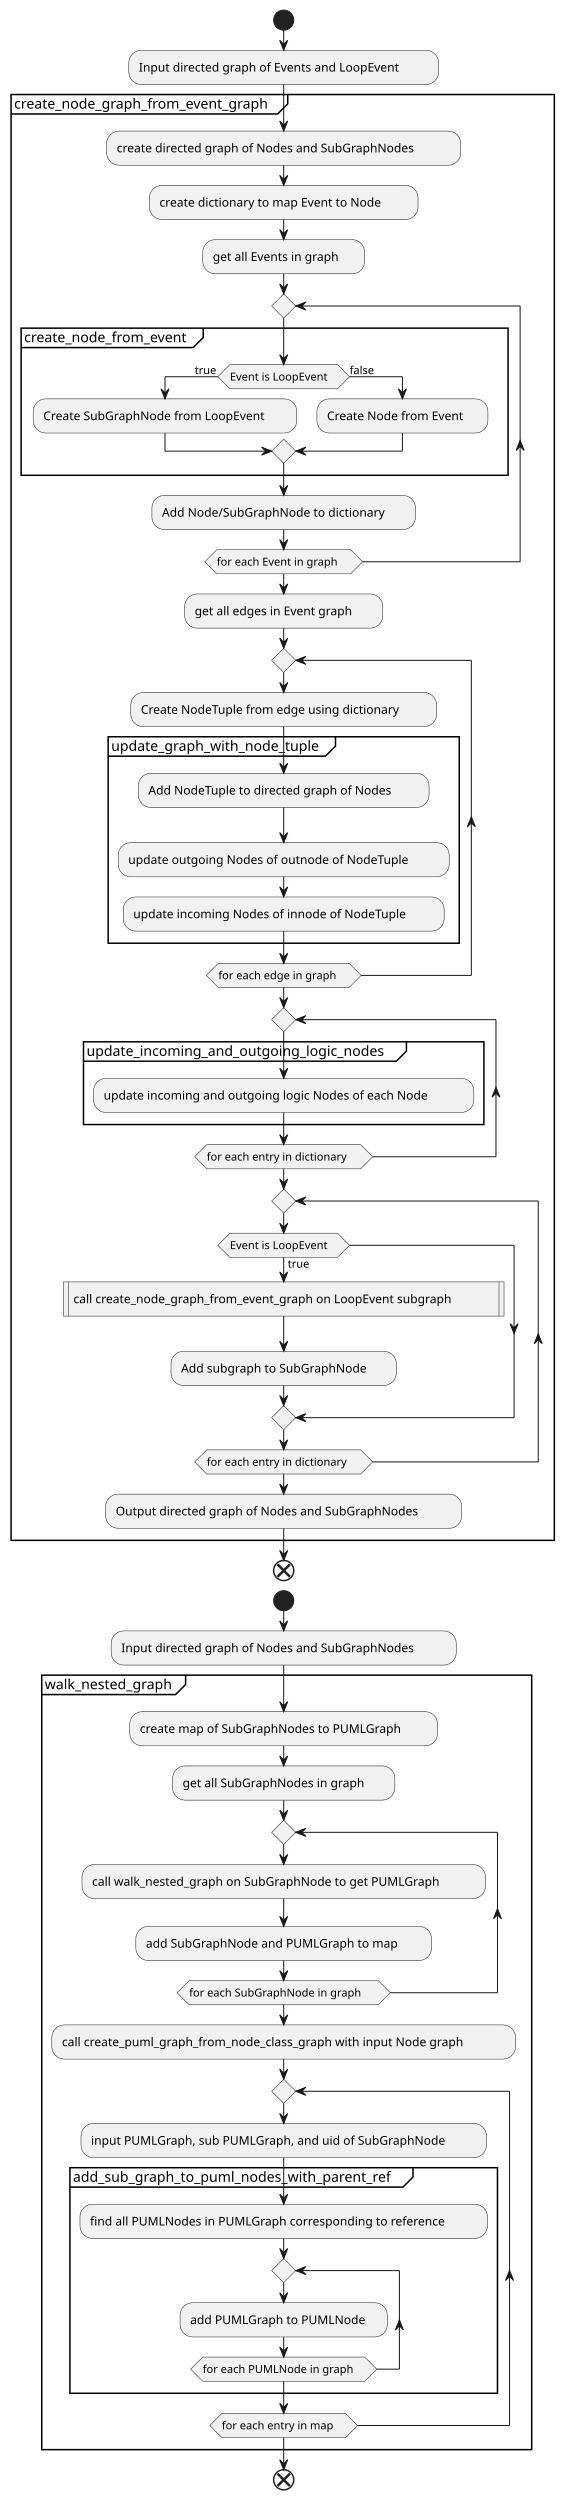
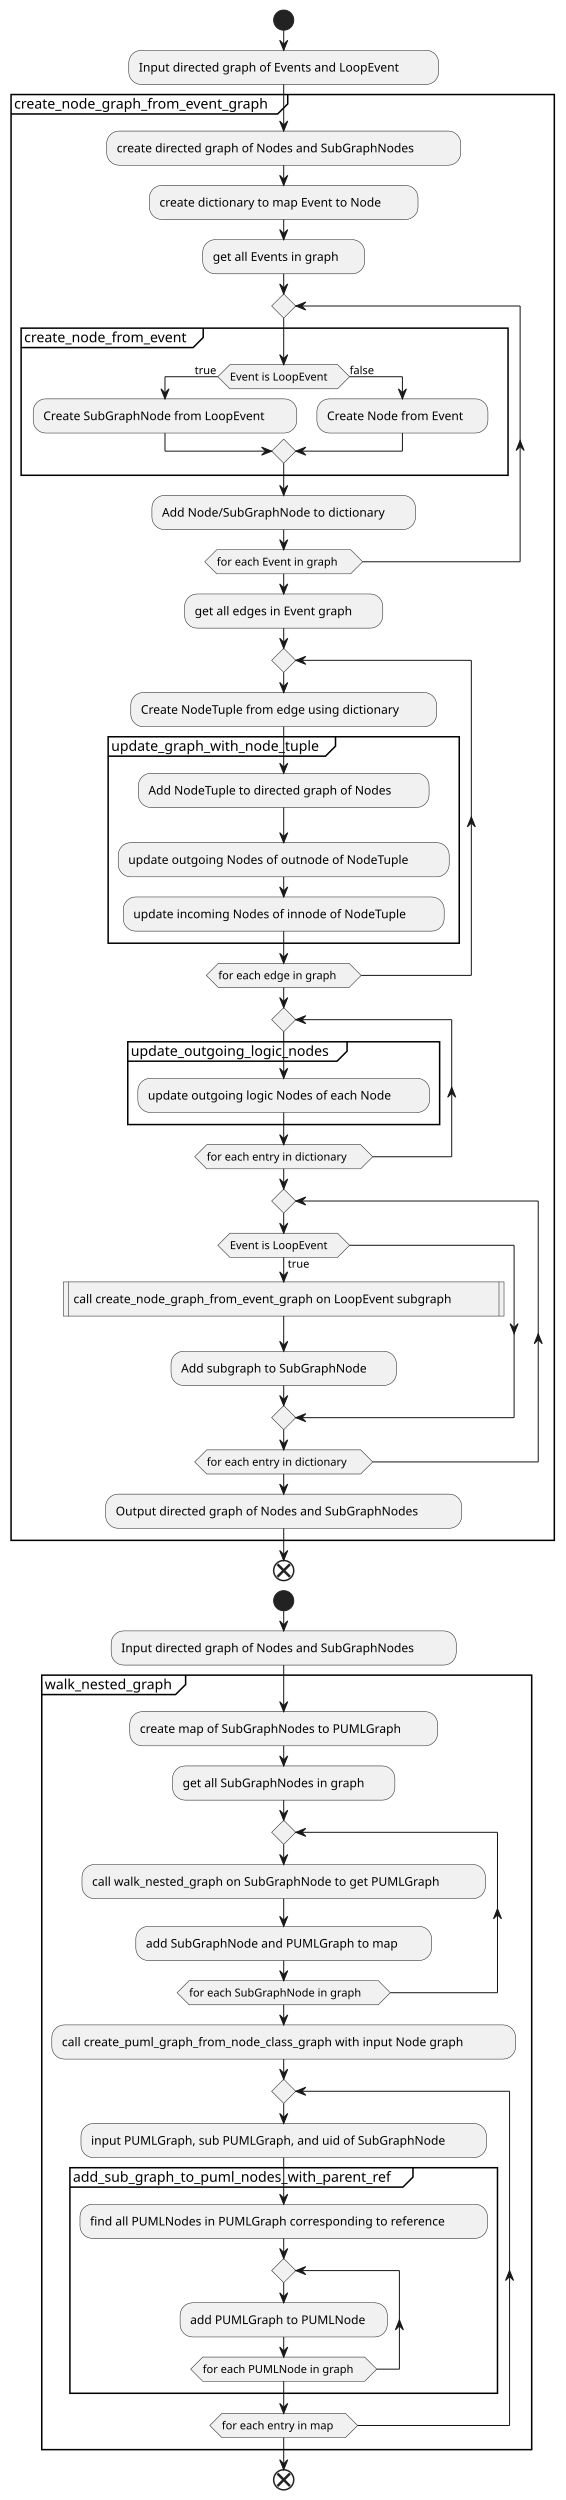
<svg xmlns="http://www.w3.org/2000/svg" contentStyleType="text/css" height="2485px" preserveAspectRatio="none" style="width:562px;height:2485px;background:#FFFFFF;" version="1.1" viewBox="0 0 562 2485" width="562px" zoomAndPan="magnify">
  <defs />
  <g>
    <ellipse cx="282" cy="20" fill="#222222" rx="10" ry="10" style="stroke:#222222;stroke-width:1.0;" />
    <rect fill="#F1F1F1" height="33.969" rx="12.5" ry="12.5" style="stroke:#181818;stroke-width:0.5;" width="308" x="128" y="50" />
    <text fill="#000000" font-family="sans-serif" font-size="12" lengthAdjust="spacing" textLength="288" x="138" y="71.139">Input directed graph of Events and LoopEvent</text>
    <rect fill="none" height="1437.152" style="stroke:#000000;stroke-width:1.5;" width="540" x="11" y="93.969" />
    <path d="M286,93.969 L286,103.266 L276,113.266 L11,113.266 " fill="none" style="stroke:#000000;stroke-width:1.5;" />
    <text fill="#000000" font-family="sans-serif" font-size="14" lengthAdjust="spacing" textLength="265" x="14" y="107.964">create_node_graph_from_event_graph</text>
    <rect fill="#F1F1F1" height="33.969" rx="12.5" ry="12.5" style="stroke:#181818;stroke-width:0.5;" width="352" x="106" y="130.266" />
    <text fill="#000000" font-family="sans-serif" font-size="12" lengthAdjust="spacing" textLength="332" x="116" y="151.404">create directed graph of Nodes and SubGraphNodes</text>
    <rect fill="#F1F1F1" height="33.969" rx="12.5" ry="12.5" style="stroke:#181818;stroke-width:0.5;" width="267" x="148.5" y="184.234" />
    <text fill="#000000" font-family="sans-serif" font-size="12" lengthAdjust="spacing" textLength="247" x="158.5" y="205.373">create dictionary to map Event to Node</text>
    <rect fill="#F1F1F1" height="33.969" rx="12.5" ry="12.5" style="stroke:#181818;stroke-width:0.5;" width="161" x="201.5" y="238.203" />
    <text fill="#000000" font-family="sans-serif" font-size="12" lengthAdjust="spacing" textLength="141" x="211.5" y="259.342">get all Events in graph</text>
    <rect fill="none" height="146.266" style="stroke:#000000;stroke-width:1.5;" width="484" x="21" y="326.172" />
    <path d="M202,326.172 L202,335.469 L192,345.469 L21,345.469 " fill="none" style="stroke:#000000;stroke-width:1.5;" />
    <text fill="#000000" font-family="sans-serif" font-size="14" lengthAdjust="spacing" textLength="171" x="24" y="340.167">create_node_from_event</text>
    <polygon fill="#F1F1F1" points="228.5,362.469,335.5,362.469,347.5,374.469,335.5,386.469,228.5,386.469,216.5,374.469,228.5,362.469" style="stroke:#181818;stroke-width:0.5;" />
    <text fill="#000000" font-family="sans-serif" font-size="11" lengthAdjust="spacing" textLength="107" x="228.5" y="378.277">Event is LoopEvent</text>
    <text fill="#000000" font-family="sans-serif" font-size="11" lengthAdjust="spacing" textLength="23" x="193.5" y="371.875">true</text>
    <text fill="#000000" font-family="sans-serif" font-size="11" lengthAdjust="spacing" textLength="28" x="347.5" y="371.875">false</text>
    <rect fill="#F1F1F1" height="33.969" rx="12.5" ry="12.5" style="stroke:#181818;stroke-width:0.5;" width="262" x="33" y="396.469" />
    <text fill="#000000" font-family="sans-serif" font-size="12" lengthAdjust="spacing" textLength="242" x="43" y="417.607">Create SubGraphNode from LoopEvent</text>
    <rect fill="#F1F1F1" height="33.969" rx="12.5" ry="12.5" style="stroke:#181818;stroke-width:0.5;" width="170" x="315" y="396.469" />
    <text fill="#000000" font-family="sans-serif" font-size="12" lengthAdjust="spacing" textLength="150" x="325" y="417.607">Create Node from Event</text>
    <polygon fill="#F1F1F1" points="282,436.438,294,448.438,282,460.438,270,448.438,282,436.438" style="stroke:#181818;stroke-width:0.5;" />
    <rect fill="#F1F1F1" height="33.969" rx="12.5" ry="12.5" style="stroke:#181818;stroke-width:0.5;" width="262" x="151" y="492.438" />
    <text fill="#000000" font-family="sans-serif" font-size="12" lengthAdjust="spacing" textLength="242" x="161" y="513.576">Add Node/SubGraphNode to dictionary</text>
    <polygon fill="#F1F1F1" points="282,292.172,294,304.172,282,316.172,270,304.172,282,292.172" style="stroke:#181818;stroke-width:0.5;" />
    <polygon fill="#F1F1F1" points="215.5,546.406,348.5,546.406,360.5,558.406,348.5,570.406,215.5,570.406,203.5,558.406,215.5,546.406" style="stroke:#181818;stroke-width:0.5;" />
    <text fill="#000000" font-family="sans-serif" font-size="11" lengthAdjust="spacing" textLength="133" x="215.5" y="562.214">for each Event in graph</text>
    <rect fill="#F1F1F1" height="33.969" rx="12.5" ry="12.5" style="stroke:#181818;stroke-width:0.5;" width="197" x="183.5" y="590.406" />
    <text fill="#000000" font-family="sans-serif" font-size="12" lengthAdjust="spacing" textLength="177" x="193.5" y="611.545">get all edges in Event graph</text>
    <rect fill="#F1F1F1" height="33.969" rx="12.5" ry="12.5" style="stroke:#181818;stroke-width:0.5;" width="304" x="130" y="688.375" />
    <text fill="#000000" font-family="sans-serif" font-size="12" lengthAdjust="spacing" textLength="284" x="140" y="709.514">Create NodeTuple from edge using dictionary</text>
    <rect fill="none" height="205.203" style="stroke:#000000;stroke-width:1.5;" width="349" x="107.5" y="732.344" />
    <path d="M333.5,732.344 L333.5,741.641 L323.5,751.641 L107.5,751.641 " fill="none" style="stroke:#000000;stroke-width:1.5;" />
    <text fill="#000000" font-family="sans-serif" font-size="14" lengthAdjust="spacing" textLength="216" x="110.5" y="746.339">update_graph_with_node_tuple</text>
    <rect fill="#F1F1F1" height="33.969" rx="12.5" ry="12.5" style="stroke:#181818;stroke-width:0.5;" width="289" x="137.5" y="768.641" />
    <text fill="#000000" font-family="sans-serif" font-size="12" lengthAdjust="spacing" textLength="269" x="147.5" y="789.779">Add NodeTuple to directed graph of Nodes</text>
    <rect fill="#F1F1F1" height="33.969" rx="12.5" ry="12.5" style="stroke:#181818;stroke-width:0.5;" width="329" x="117.5" y="837.609" />
    <text fill="#000000" font-family="sans-serif" font-size="12" lengthAdjust="spacing" textLength="309" x="127.5" y="858.748">update outgoing Nodes of outnode of NodeTuple</text>
    <rect fill="#F1F1F1" height="33.969" rx="12.5" ry="12.5" style="stroke:#181818;stroke-width:0.5;" width="319" x="122.5" y="891.578" />
    <text fill="#000000" font-family="sans-serif" font-size="12" lengthAdjust="spacing" textLength="299" x="132.5" y="912.717">update incoming Nodes of innode of NodeTuple</text>
    <polygon fill="#F1F1F1" points="282,644.375,294,656.375,282,668.375,270,656.375,282,644.375" style="stroke:#181818;stroke-width:0.5;" />
    <polygon fill="#F1F1F1" points="217,957.547,347,957.547,359,969.547,347,981.547,217,981.547,205,969.547,217,957.547" style="stroke:#181818;stroke-width:0.5;" />
    <text fill="#000000" font-family="sans-serif" font-size="11" lengthAdjust="spacing" textLength="130" x="217" y="973.355">for each edge in graph</text>
-     <rect fill="none" height="82.266" style="stroke:#000000;stroke-width:1.5;" width="398" x="83" y="1035.547" />
-     <path d="M404,1035.547 L404,1044.844 L394,1054.844 L83,1054.844 " fill="none" style="stroke:#000000;stroke-width:1.5;" />
-     <text fill="#000000" font-family="sans-serif" font-size="14" lengthAdjust="spacing" textLength="311" x="86" y="1049.542">update_incoming_and_outgoing_logic_nodes</text>
-     <rect fill="#F1F1F1" height="33.969" rx="12.5" ry="12.5" style="stroke:#181818;stroke-width:0.5;" width="378" x="93" y="1071.844" />
-     <text fill="#000000" font-family="sans-serif" font-size="12" lengthAdjust="spacing" textLength="358" x="103" y="1092.982">update incoming and outgoing logic Nodes of each Node</text>
+     <rect fill="none" height="82.266" style="stroke:#000000;stroke-width:1.5;" width="310" x="127" y="1035.547" />
+     <path d="M345,1035.547 L345,1044.844 L335,1054.844 L127,1054.844 " fill="none" style="stroke:#000000;stroke-width:1.5;" />
+     <text fill="#000000" font-family="sans-serif" font-size="14" lengthAdjust="spacing" textLength="208" x="130" y="1049.542">update_outgoing_logic_nodes</text>
+     <rect fill="#F1F1F1" height="33.969" rx="12.5" ry="12.5" style="stroke:#181818;stroke-width:0.5;" width="290" x="137" y="1071.844" />
+     <text fill="#000000" font-family="sans-serif" font-size="12" lengthAdjust="spacing" textLength="270" x="147" y="1092.982">update outgoing logic Nodes of each Node</text>
    <polygon fill="#F1F1F1" points="282,1001.547,294,1013.547,282,1025.547,270,1013.547,282,1001.547" style="stroke:#181818;stroke-width:0.5;" />
    <polygon fill="#F1F1F1" points="205.5,1137.812,358.5,1137.812,370.5,1149.812,358.5,1161.812,205.5,1161.812,193.5,1149.812,205.5,1137.812" style="stroke:#181818;stroke-width:0.5;" />
    <text fill="#000000" font-family="sans-serif" font-size="11" lengthAdjust="spacing" textLength="153" x="205.5" y="1153.621">for each entry in dictionary</text>
    <rect fill="#F1F1F1" height="33.969" style="stroke:#181818;stroke-width:0.5;" width="438" x="63" y="1274.215" />
    <line style="stroke:#181818;stroke-width:0.5;" x1="68" x2="68" y1="1274.215" y2="1308.184" />
    <line style="stroke:#181818;stroke-width:0.5;" x1="496" x2="496" y1="1274.215" y2="1308.184" />
    <text fill="#000000" font-family="sans-serif" font-size="12" lengthAdjust="spacing" textLength="418" x="73" y="1295.353">call create_node_graph_from_event_graph on LoopEvent subgraph</text>
    <rect fill="#F1F1F1" height="33.969" rx="12.5" ry="12.5" style="stroke:#181818;stroke-width:0.5;" width="224" x="170" y="1343.184" />
    <text fill="#000000" font-family="sans-serif" font-size="12" lengthAdjust="spacing" textLength="204" x="180" y="1364.322">Add subgraph to SubGraphNode</text>
    <polygon fill="#F1F1F1" points="228.5,1225.812,335.5,1225.812,347.5,1237.812,335.5,1249.812,228.5,1249.812,216.5,1237.812,228.5,1225.812" style="stroke:#181818;stroke-width:0.5;" />
    <text fill="#000000" font-family="sans-serif" font-size="11" lengthAdjust="spacing" textLength="23" x="286" y="1260.023">true</text>
    <text fill="#000000" font-family="sans-serif" font-size="11" lengthAdjust="spacing" textLength="107" x="228.5" y="1241.621">Event is LoopEvent</text>
    <polygon fill="#F1F1F1" points="282,1397.152,294,1409.152,282,1421.152,270,1409.152,282,1397.152" style="stroke:#181818;stroke-width:0.5;" />
    <polygon fill="#F1F1F1" points="282,1181.812,294,1193.812,282,1205.812,270,1193.812,282,1181.812" style="stroke:#181818;stroke-width:0.5;" />
    <polygon fill="#F1F1F1" points="205.5,1441.152,358.5,1441.152,370.5,1453.152,358.5,1465.152,205.5,1465.152,193.5,1453.152,205.5,1441.152" style="stroke:#181818;stroke-width:0.5;" />
    <text fill="#000000" font-family="sans-serif" font-size="11" lengthAdjust="spacing" textLength="153" x="205.5" y="1456.96">for each entry in dictionary</text>
    <rect fill="#F1F1F1" height="33.969" rx="12.5" ry="12.5" style="stroke:#181818;stroke-width:0.5;" width="354" x="105" y="1485.152" />
    <text fill="#000000" font-family="sans-serif" font-size="12" lengthAdjust="spacing" textLength="334" x="115" y="1506.291">Output directed graph of Nodes and SubGraphNodes</text>
    <ellipse cx="282" cy="1561.121" fill="none" rx="10" ry="10" style="stroke:#222222;stroke-width:1.5;" />
    <line style="stroke:#222222;stroke-width:2.5;" x1="275.813" x2="288.187" y1="1554.934" y2="1567.308" />
    <line style="stroke:#222222;stroke-width:2.5;" x1="288.187" x2="275.813" y1="1554.934" y2="1567.308" />
    <ellipse cx="282" cy="1591.121" fill="#222222" rx="10" ry="10" style="stroke:#222222;stroke-width:1.0;" />
    <rect fill="#F1F1F1" height="33.969" rx="12.5" ry="12.5" style="stroke:#181818;stroke-width:0.5;" width="343" x="110.5" y="1621.121" />
    <text fill="#000000" font-family="sans-serif" font-size="12" lengthAdjust="spacing" textLength="323" x="120.5" y="1642.26">Input directed graph of Nodes and SubGraphNodes</text>
    <rect fill="none" height="769.844" style="stroke:#000000;stroke-width:1.5;" width="487" x="41.5" y="1665.09" />
    <path d="M184.5,1665.09 L184.5,1674.387 L174.5,1684.387 L41.5,1684.387 " fill="none" style="stroke:#000000;stroke-width:1.5;" />
    <text fill="#000000" font-family="sans-serif" font-size="14" lengthAdjust="spacing" textLength="133" x="44.5" y="1679.085">walk_nested_graph</text>
    <rect fill="#F1F1F1" height="33.969" rx="12.5" ry="12.5" style="stroke:#181818;stroke-width:0.5;" width="306" x="129" y="1701.387" />
    <text fill="#000000" font-family="sans-serif" font-size="12" lengthAdjust="spacing" textLength="286" x="139" y="1722.525">create map of SubGraphNodes to PUMLGraph</text>
    <rect fill="#F1F1F1" height="33.969" rx="12.5" ry="12.5" style="stroke:#181818;stroke-width:0.5;" width="221" x="171.5" y="1755.355" />
    <text fill="#000000" font-family="sans-serif" font-size="12" lengthAdjust="spacing" textLength="201" x="181.5" y="1776.494">get all SubGraphNodes in graph</text>
    <rect fill="#F1F1F1" height="33.969" rx="12.5" ry="12.5" style="stroke:#181818;stroke-width:0.5;" width="401" x="81.5" y="1853.324" />
    <text fill="#000000" font-family="sans-serif" font-size="12" lengthAdjust="spacing" textLength="381" x="91.5" y="1874.463">call walk_nested_graph on SubGraphNode to get PUMLGraph</text>
    <rect fill="#F1F1F1" height="33.969" rx="12.5" ry="12.5" style="stroke:#181818;stroke-width:0.5;" width="294" x="135" y="1914.793" />
    <text fill="#000000" font-family="sans-serif" font-size="12" lengthAdjust="spacing" textLength="274" x="145" y="1935.932">add SubGraphNode and PUMLGraph to map</text>
    <polygon fill="#F1F1F1" points="282,1809.324,294,1821.324,282,1833.324,270,1821.324,282,1809.324" style="stroke:#181818;stroke-width:0.5;" />
    <polygon fill="#F1F1F1" points="188,1968.762,376,1968.762,388,1980.762,376,1992.762,188,1992.762,176,1980.762,188,1968.762" style="stroke:#181818;stroke-width:0.5;" />
    <text fill="#000000" font-family="sans-serif" font-size="11" lengthAdjust="spacing" textLength="188" x="188" y="1984.57">for each SubGraphNode in graph</text>
    <rect fill="#F1F1F1" height="33.969" rx="12.5" ry="12.5" style="stroke:#181818;stroke-width:0.5;" width="461" x="51.5" y="2012.762" />
    <text fill="#000000" font-family="sans-serif" font-size="12" lengthAdjust="spacing" textLength="441" x="61.5" y="2033.9">call create_puml_graph_from_node_class_graph with input Node graph</text>
    <rect fill="#F1F1F1" height="33.969" rx="12.5" ry="12.5" style="stroke:#181818;stroke-width:0.5;" width="403" x="80.5" y="2110.731" />
    <text fill="#000000" font-family="sans-serif" font-size="12" lengthAdjust="spacing" textLength="383" x="90.5" y="2131.869">input PUMLGraph, sub PUMLGraph, and uid of SubGraphNode</text>
    <rect fill="none" height="224.234" style="stroke:#000000;stroke-width:1.5;" width="425" x="69.5" y="2154.699" />
    <path d="M410.5,2154.699 L410.5,2163.996 L400.5,2173.996 L69.5,2173.996 " fill="none" style="stroke:#000000;stroke-width:1.5;" />
    <text fill="#000000" font-family="sans-serif" font-size="14" lengthAdjust="spacing" textLength="331" x="72.5" y="2168.694">add_sub_graph_to_puml_nodes_with_parent_ref</text>
    <rect fill="#F1F1F1" height="33.969" rx="12.5" ry="12.5" style="stroke:#181818;stroke-width:0.5;" width="405" x="79.5" y="2190.996" />
    <text fill="#000000" font-family="sans-serif" font-size="12" lengthAdjust="spacing" textLength="385" x="89.5" y="2212.135">find all PUMLNodes in PUMLGraph corresponding to reference</text>
    <rect fill="#F1F1F1" height="33.969" rx="12.5" ry="12.5" style="stroke:#181818;stroke-width:0.5;" width="206" x="179" y="2288.965" />
    <text fill="#000000" font-family="sans-serif" font-size="12" lengthAdjust="spacing" textLength="186" x="189" y="2310.104">add PUMLGraph to PUMLNode</text>
    <polygon fill="#F1F1F1" points="282,2244.965,294,2256.965,282,2268.965,270,2256.965,282,2244.965" style="stroke:#181818;stroke-width:0.5;" />
    <polygon fill="#F1F1F1" points="201.5,2342.934,362.5,2342.934,374.5,2354.934,362.5,2366.934,201.5,2366.934,189.5,2354.934,201.5,2342.934" style="stroke:#181818;stroke-width:0.5;" />
    <text fill="#000000" font-family="sans-serif" font-size="11" lengthAdjust="spacing" textLength="161" x="201.5" y="2358.742">for each PUMLNode in graph</text>
    <polygon fill="#F1F1F1" points="282,2066.731,294,2078.731,282,2090.731,270,2078.731,282,2066.731" style="stroke:#181818;stroke-width:0.5;" />
    <polygon fill="#F1F1F1" points="220.5,2398.934,343.5,2398.934,355.5,2410.934,343.5,2422.934,220.5,2422.934,208.5,2410.934,220.5,2398.934" style="stroke:#181818;stroke-width:0.5;" />
    <text fill="#000000" font-family="sans-serif" font-size="11" lengthAdjust="spacing" textLength="123" x="220.5" y="2414.742">for each entry in map</text>
    <ellipse cx="282" cy="2464.934" fill="none" rx="10" ry="10" style="stroke:#222222;stroke-width:1.5;" />
    <line style="stroke:#222222;stroke-width:2.5;" x1="275.813" x2="288.187" y1="2458.746" y2="2471.121" />
    <line style="stroke:#222222;stroke-width:2.5;" x1="288.187" x2="275.813" y1="2458.746" y2="2471.121" />
    <line style="stroke:#181818;stroke-width:1.0;" x1="282" x2="282" y1="30" y2="50" />
    <polygon fill="#181818" points="278,40,282,50,286,40,282,44" style="stroke:#181818;stroke-width:1.0;" />
    <line style="stroke:#181818;stroke-width:1.0;" x1="282" x2="282" y1="164.234" y2="184.234" />
    <polygon fill="#181818" points="278,174.234,282,184.234,286,174.234,282,178.234" style="stroke:#181818;stroke-width:1.0;" />
    <line style="stroke:#181818;stroke-width:1.0;" x1="282" x2="282" y1="218.203" y2="238.203" />
    <polygon fill="#181818" points="278,228.203,282,238.203,286,228.203,282,232.203" style="stroke:#181818;stroke-width:1.0;" />
    <line style="stroke:#181818;stroke-width:1.0;" x1="216.5" x2="164" y1="374.469" y2="374.469" />
    <line style="stroke:#181818;stroke-width:1.0;" x1="164" x2="164" y1="374.469" y2="396.469" />
    <polygon fill="#181818" points="160,386.469,164,396.469,168,386.469,164,390.469" style="stroke:#181818;stroke-width:1.0;" />
    <line style="stroke:#181818;stroke-width:1.0;" x1="347.5" x2="400" y1="374.469" y2="374.469" />
    <line style="stroke:#181818;stroke-width:1.0;" x1="400" x2="400" y1="374.469" y2="396.469" />
    <polygon fill="#181818" points="396,386.469,400,396.469,404,386.469,400,390.469" style="stroke:#181818;stroke-width:1.0;" />
    <line style="stroke:#181818;stroke-width:1.0;" x1="164" x2="164" y1="430.438" y2="448.438" />
    <line style="stroke:#181818;stroke-width:1.0;" x1="164" x2="270" y1="448.438" y2="448.438" />
    <polygon fill="#181818" points="260,444.438,270,448.438,260,452.438,264,448.438" style="stroke:#181818;stroke-width:1.0;" />
    <line style="stroke:#181818;stroke-width:1.0;" x1="400" x2="400" y1="430.438" y2="448.438" />
    <line style="stroke:#181818;stroke-width:1.0;" x1="400" x2="294" y1="448.438" y2="448.438" />
    <polygon fill="#181818" points="304,444.438,294,448.438,304,452.438,300,448.438" style="stroke:#181818;stroke-width:1.0;" />
    <line style="stroke:#181818;stroke-width:1.0;" x1="282" x2="282" y1="460.438" y2="492.438" />
    <polygon fill="#181818" points="278,482.438,282,492.438,286,482.438,282,486.438" style="stroke:#181818;stroke-width:1.0;" />
    <line style="stroke:#181818;stroke-width:1.0;" x1="282" x2="282" y1="316.172" y2="362.469" />
    <polygon fill="#181818" points="278,352.469,282,362.469,286,352.469,282,356.469" style="stroke:#181818;stroke-width:1.0;" />
    <line style="stroke:#181818;stroke-width:1.0;" x1="360.5" x2="517" y1="558.406" y2="558.406" />
    <polygon fill="#181818" points="513,447.789,517,437.789,521,447.789,517,443.789" style="stroke:#181818;stroke-width:1.0;" />
    <line style="stroke:#181818;stroke-width:1.0;" x1="517" x2="517" y1="304.172" y2="558.406" />
    <line style="stroke:#181818;stroke-width:1.0;" x1="517" x2="294" y1="304.172" y2="304.172" />
    <polygon fill="#181818" points="304,300.172,294,304.172,304,308.172,300,304.172" style="stroke:#181818;stroke-width:1.0;" />
    <line style="stroke:#181818;stroke-width:1.0;" x1="282" x2="282" y1="526.406" y2="546.406" />
    <polygon fill="#181818" points="278,536.406,282,546.406,286,536.406,282,540.406" style="stroke:#181818;stroke-width:1.0;" />
    <line style="stroke:#181818;stroke-width:1.0;" x1="282" x2="282" y1="272.172" y2="292.172" />
    <polygon fill="#181818" points="278,282.172,282,292.172,286,282.172,282,286.172" style="stroke:#181818;stroke-width:1.0;" />
    <line style="stroke:#181818;stroke-width:1.0;" x1="282" x2="282" y1="570.406" y2="590.406" />
    <polygon fill="#181818" points="278,580.406,282,590.406,286,580.406,282,584.406" style="stroke:#181818;stroke-width:1.0;" />
    <line style="stroke:#181818;stroke-width:1.0;" x1="282" x2="282" y1="802.609" y2="837.609" />
    <polygon fill="#181818" points="278,827.609,282,837.609,286,827.609,282,831.609" style="stroke:#181818;stroke-width:1.0;" />
    <line style="stroke:#181818;stroke-width:1.0;" x1="282" x2="282" y1="871.578" y2="891.578" />
    <polygon fill="#181818" points="278,881.578,282,891.578,286,881.578,282,885.578" style="stroke:#181818;stroke-width:1.0;" />
    <line style="stroke:#181818;stroke-width:1.0;" x1="282" x2="282" y1="722.344" y2="768.641" />
    <polygon fill="#181818" points="278,758.641,282,768.641,286,758.641,282,762.641" style="stroke:#181818;stroke-width:1.0;" />
    <line style="stroke:#181818;stroke-width:1.0;" x1="282" x2="282" y1="668.375" y2="688.375" />
    <polygon fill="#181818" points="278,678.375,282,688.375,286,678.375,282,682.375" style="stroke:#181818;stroke-width:1.0;" />
    <line style="stroke:#181818;stroke-width:1.0;" x1="359" x2="468.5" y1="969.547" y2="969.547" />
    <polygon fill="#181818" points="464.5,821.961,468.5,811.961,472.5,821.961,468.5,817.961" style="stroke:#181818;stroke-width:1.0;" />
    <line style="stroke:#181818;stroke-width:1.0;" x1="468.5" x2="468.5" y1="656.375" y2="969.547" />
    <line style="stroke:#181818;stroke-width:1.0;" x1="468.5" x2="294" y1="656.375" y2="656.375" />
    <polygon fill="#181818" points="304,652.375,294,656.375,304,660.375,300,656.375" style="stroke:#181818;stroke-width:1.0;" />
    <line style="stroke:#181818;stroke-width:1.0;" x1="282" x2="282" y1="925.547" y2="957.547" />
    <polygon fill="#181818" points="278,947.547,282,957.547,286,947.547,282,951.547" style="stroke:#181818;stroke-width:1.0;" />
    <line style="stroke:#181818;stroke-width:1.0;" x1="282" x2="282" y1="624.375" y2="644.375" />
    <polygon fill="#181818" points="278,634.375,282,644.375,286,634.375,282,638.375" style="stroke:#181818;stroke-width:1.0;" />
    <line style="stroke:#181818;stroke-width:1.0;" x1="282" x2="282" y1="1025.547" y2="1071.844" />
    <polygon fill="#181818" points="278,1061.844,282,1071.844,286,1061.844,282,1065.844" style="stroke:#181818;stroke-width:1.0;" />
-     <line style="stroke:#181818;stroke-width:1.0;" x1="370.5" x2="493" y1="1149.812" y2="1149.812" />
-     <polygon fill="#181818" points="489,1090.68,493,1080.68,497,1090.68,493,1086.68" style="stroke:#181818;stroke-width:1.0;" />
-     <line style="stroke:#181818;stroke-width:1.0;" x1="493" x2="493" y1="1013.547" y2="1149.812" />
-     <line style="stroke:#181818;stroke-width:1.0;" x1="493" x2="294" y1="1013.547" y2="1013.547" />
+     <line style="stroke:#181818;stroke-width:1.0;" x1="370.5" x2="449" y1="1149.812" y2="1149.812" />
+     <polygon fill="#181818" points="445,1090.68,449,1080.68,453,1090.68,449,1086.68" style="stroke:#181818;stroke-width:1.0;" />
+     <line style="stroke:#181818;stroke-width:1.0;" x1="449" x2="449" y1="1013.547" y2="1149.812" />
+     <line style="stroke:#181818;stroke-width:1.0;" x1="449" x2="294" y1="1013.547" y2="1013.547" />
    <polygon fill="#181818" points="304,1009.547,294,1013.547,304,1017.547,300,1013.547" style="stroke:#181818;stroke-width:1.0;" />
    <line style="stroke:#181818;stroke-width:1.0;" x1="282" x2="282" y1="1105.812" y2="1137.812" />
    <polygon fill="#181818" points="278,1127.812,282,1137.812,286,1127.812,282,1131.812" style="stroke:#181818;stroke-width:1.0;" />
    <line style="stroke:#181818;stroke-width:1.0;" x1="282" x2="282" y1="981.547" y2="1001.547" />
    <polygon fill="#181818" points="278,991.547,282,1001.547,286,991.547,282,995.547" style="stroke:#181818;stroke-width:1.0;" />
    <line style="stroke:#181818;stroke-width:1.0;" x1="282" x2="282" y1="1308.184" y2="1343.184" />
    <polygon fill="#181818" points="278,1333.184,282,1343.184,286,1333.184,282,1337.184" style="stroke:#181818;stroke-width:1.0;" />
    <line style="stroke:#181818;stroke-width:1.0;" x1="282" x2="282" y1="1249.812" y2="1274.215" />
    <polygon fill="#181818" points="278,1264.215,282,1274.215,286,1264.215,282,1268.215" style="stroke:#181818;stroke-width:1.0;" />
    <line style="stroke:#181818;stroke-width:1.0;" x1="347.5" x2="511" y1="1237.812" y2="1237.812" />
    <polygon fill="#181818" points="507,1315.684,511,1325.684,515,1315.684,511,1319.684" style="stroke:#181818;stroke-width:1.0;" />
    <line style="stroke:#181818;stroke-width:1.0;" x1="511" x2="511" y1="1237.812" y2="1409.152" />
    <line style="stroke:#181818;stroke-width:1.0;" x1="511" x2="294" y1="1409.152" y2="1409.152" />
    <polygon fill="#181818" points="304,1405.152,294,1409.152,304,1413.152,300,1409.152" style="stroke:#181818;stroke-width:1.0;" />
    <line style="stroke:#181818;stroke-width:1.0;" x1="282" x2="282" y1="1377.152" y2="1397.152" />
    <polygon fill="#181818" points="278,1387.152,282,1397.152,286,1387.152,282,1391.152" style="stroke:#181818;stroke-width:1.0;" />
    <line style="stroke:#181818;stroke-width:1.0;" x1="282" x2="282" y1="1205.812" y2="1225.812" />
    <polygon fill="#181818" points="278,1215.812,282,1225.812,286,1215.812,282,1219.812" style="stroke:#181818;stroke-width:1.0;" />
    <line style="stroke:#181818;stroke-width:1.0;" x1="370.5" x2="535" y1="1453.152" y2="1453.152" />
    <polygon fill="#181818" points="531,1335.684,535,1325.684,539,1335.684,535,1331.684" style="stroke:#181818;stroke-width:1.0;" />
    <line style="stroke:#181818;stroke-width:1.0;" x1="535" x2="535" y1="1193.812" y2="1453.152" />
    <line style="stroke:#181818;stroke-width:1.0;" x1="535" x2="294" y1="1193.812" y2="1193.812" />
    <polygon fill="#181818" points="304,1189.812,294,1193.812,304,1197.812,300,1193.812" style="stroke:#181818;stroke-width:1.0;" />
    <line style="stroke:#181818;stroke-width:1.0;" x1="282" x2="282" y1="1421.152" y2="1441.152" />
    <polygon fill="#181818" points="278,1431.152,282,1441.152,286,1431.152,282,1435.152" style="stroke:#181818;stroke-width:1.0;" />
    <line style="stroke:#181818;stroke-width:1.0;" x1="282" x2="282" y1="1161.812" y2="1181.812" />
    <polygon fill="#181818" points="278,1171.812,282,1181.812,286,1171.812,282,1175.812" style="stroke:#181818;stroke-width:1.0;" />
    <line style="stroke:#181818;stroke-width:1.0;" x1="282" x2="282" y1="1465.152" y2="1485.152" />
    <polygon fill="#181818" points="278,1475.152,282,1485.152,286,1475.152,282,1479.152" style="stroke:#181818;stroke-width:1.0;" />
    <line style="stroke:#181818;stroke-width:1.0;" x1="282" x2="282" y1="83.969" y2="130.266" />
    <polygon fill="#181818" points="278,120.266,282,130.266,286,120.266,282,124.266" style="stroke:#181818;stroke-width:1.0;" />
    <line style="stroke:#181818;stroke-width:1.0;" x1="282" x2="282" y1="1519.121" y2="1551.121" />
    <polygon fill="#181818" points="278,1541.121,282,1551.121,286,1541.121,282,1545.121" style="stroke:#181818;stroke-width:1.0;" />
    <line style="stroke:#181818;stroke-width:1.0;" x1="282" x2="282" y1="1601.121" y2="1621.121" />
    <polygon fill="#181818" points="278,1611.121,282,1621.121,286,1611.121,282,1615.121" style="stroke:#181818;stroke-width:1.0;" />
    <line style="stroke:#181818;stroke-width:1.0;" x1="282" x2="282" y1="1735.355" y2="1755.355" />
    <polygon fill="#181818" points="278,1745.355,282,1755.355,286,1745.355,282,1749.355" style="stroke:#181818;stroke-width:1.0;" />
    <line style="stroke:#181818;stroke-width:1.0;" x1="282" x2="282" y1="1887.293" y2="1914.793" />
    <polygon fill="#181818" points="278,1904.793,282,1914.793,286,1904.793,282,1908.793" style="stroke:#181818;stroke-width:1.0;" />
    <line style="stroke:#181818;stroke-width:1.0;" x1="282" x2="282" y1="1833.324" y2="1853.324" />
    <polygon fill="#181818" points="278,1843.324,282,1853.324,286,1843.324,282,1847.324" style="stroke:#181818;stroke-width:1.0;" />
    <line style="stroke:#181818;stroke-width:1.0;" x1="388" x2="494.5" y1="1980.762" y2="1980.762" />
    <polygon fill="#181818" points="490.5,1907.293,494.5,1897.293,498.5,1907.293,494.5,1903.293" style="stroke:#181818;stroke-width:1.0;" />
    <line style="stroke:#181818;stroke-width:1.0;" x1="494.5" x2="494.5" y1="1821.324" y2="1980.762" />
    <line style="stroke:#181818;stroke-width:1.0;" x1="494.5" x2="294" y1="1821.324" y2="1821.324" />
    <polygon fill="#181818" points="304,1817.324,294,1821.324,304,1825.324,300,1821.324" style="stroke:#181818;stroke-width:1.0;" />
    <line style="stroke:#181818;stroke-width:1.0;" x1="282" x2="282" y1="1948.762" y2="1968.762" />
    <polygon fill="#181818" points="278,1958.762,282,1968.762,286,1958.762,282,1962.762" style="stroke:#181818;stroke-width:1.0;" />
    <line style="stroke:#181818;stroke-width:1.0;" x1="282" x2="282" y1="1789.324" y2="1809.324" />
    <polygon fill="#181818" points="278,1799.324,282,1809.324,286,1799.324,282,1803.324" style="stroke:#181818;stroke-width:1.0;" />
    <line style="stroke:#181818;stroke-width:1.0;" x1="282" x2="282" y1="1992.762" y2="2012.762" />
    <polygon fill="#181818" points="278,2002.762,282,2012.762,286,2002.762,282,2006.762" style="stroke:#181818;stroke-width:1.0;" />
    <line style="stroke:#181818;stroke-width:1.0;" x1="282" x2="282" y1="2268.965" y2="2288.965" />
    <polygon fill="#181818" points="278,2278.965,282,2288.965,286,2278.965,282,2282.965" style="stroke:#181818;stroke-width:1.0;" />
    <line style="stroke:#181818;stroke-width:1.0;" x1="374.5" x2="397" y1="2354.934" y2="2354.934" />
    <polygon fill="#181818" points="393,2315.949,397,2305.949,401,2315.949,397,2311.949" style="stroke:#181818;stroke-width:1.0;" />
    <line style="stroke:#181818;stroke-width:1.0;" x1="397" x2="397" y1="2256.965" y2="2354.934" />
    <line style="stroke:#181818;stroke-width:1.0;" x1="397" x2="294" y1="2256.965" y2="2256.965" />
    <polygon fill="#181818" points="304,2252.965,294,2256.965,304,2260.965,300,2256.965" style="stroke:#181818;stroke-width:1.0;" />
    <line style="stroke:#181818;stroke-width:1.0;" x1="282" x2="282" y1="2322.934" y2="2342.934" />
    <polygon fill="#181818" points="278,2332.934,282,2342.934,286,2332.934,282,2336.934" style="stroke:#181818;stroke-width:1.0;" />
    <line style="stroke:#181818;stroke-width:1.0;" x1="282" x2="282" y1="2224.965" y2="2244.965" />
    <polygon fill="#181818" points="278,2234.965,282,2244.965,286,2234.965,282,2238.965" style="stroke:#181818;stroke-width:1.0;" />
    <line style="stroke:#181818;stroke-width:1.0;" x1="282" x2="282" y1="2144.699" y2="2190.996" />
    <polygon fill="#181818" points="278,2180.996,282,2190.996,286,2180.996,282,2184.996" style="stroke:#181818;stroke-width:1.0;" />
    <line style="stroke:#181818;stroke-width:1.0;" x1="282" x2="282" y1="2090.731" y2="2110.731" />
    <polygon fill="#181818" points="278,2100.731,282,2110.731,286,2100.731,282,2104.731" style="stroke:#181818;stroke-width:1.0;" />
    <line style="stroke:#181818;stroke-width:1.0;" x1="355.5" x2="506.5" y1="2410.934" y2="2410.934" />
    <polygon fill="#181818" points="502.5,2266.832,506.5,2256.832,510.5,2266.832,506.5,2262.832" style="stroke:#181818;stroke-width:1.0;" />
    <line style="stroke:#181818;stroke-width:1.0;" x1="506.5" x2="506.5" y1="2078.731" y2="2410.934" />
    <line style="stroke:#181818;stroke-width:1.0;" x1="506.5" x2="294" y1="2078.731" y2="2078.731" />
    <polygon fill="#181818" points="304,2074.731,294,2078.731,304,2082.731,300,2078.731" style="stroke:#181818;stroke-width:1.0;" />
    <line style="stroke:#181818;stroke-width:1.0;" x1="282" x2="282" y1="2366.934" y2="2398.934" />
    <polygon fill="#181818" points="278,2388.934,282,2398.934,286,2388.934,282,2392.934" style="stroke:#181818;stroke-width:1.0;" />
    <line style="stroke:#181818;stroke-width:1.0;" x1="282" x2="282" y1="2046.73" y2="2066.731" />
    <polygon fill="#181818" points="278,2056.731,282,2066.731,286,2056.731,282,2060.731" style="stroke:#181818;stroke-width:1.0;" />
    <line style="stroke:#181818;stroke-width:1.0;" x1="282" x2="282" y1="1655.09" y2="1701.387" />
    <polygon fill="#181818" points="278,1691.387,282,1701.387,286,1691.387,282,1695.387" style="stroke:#181818;stroke-width:1.0;" />
    <line style="stroke:#181818;stroke-width:1.0;" x1="282" x2="282" y1="2422.934" y2="2454.934" />
    <polygon fill="#181818" points="278,2444.934,282,2454.934,286,2444.934,282,2448.934" style="stroke:#181818;stroke-width:1.0;" />
  </g>
</svg>
